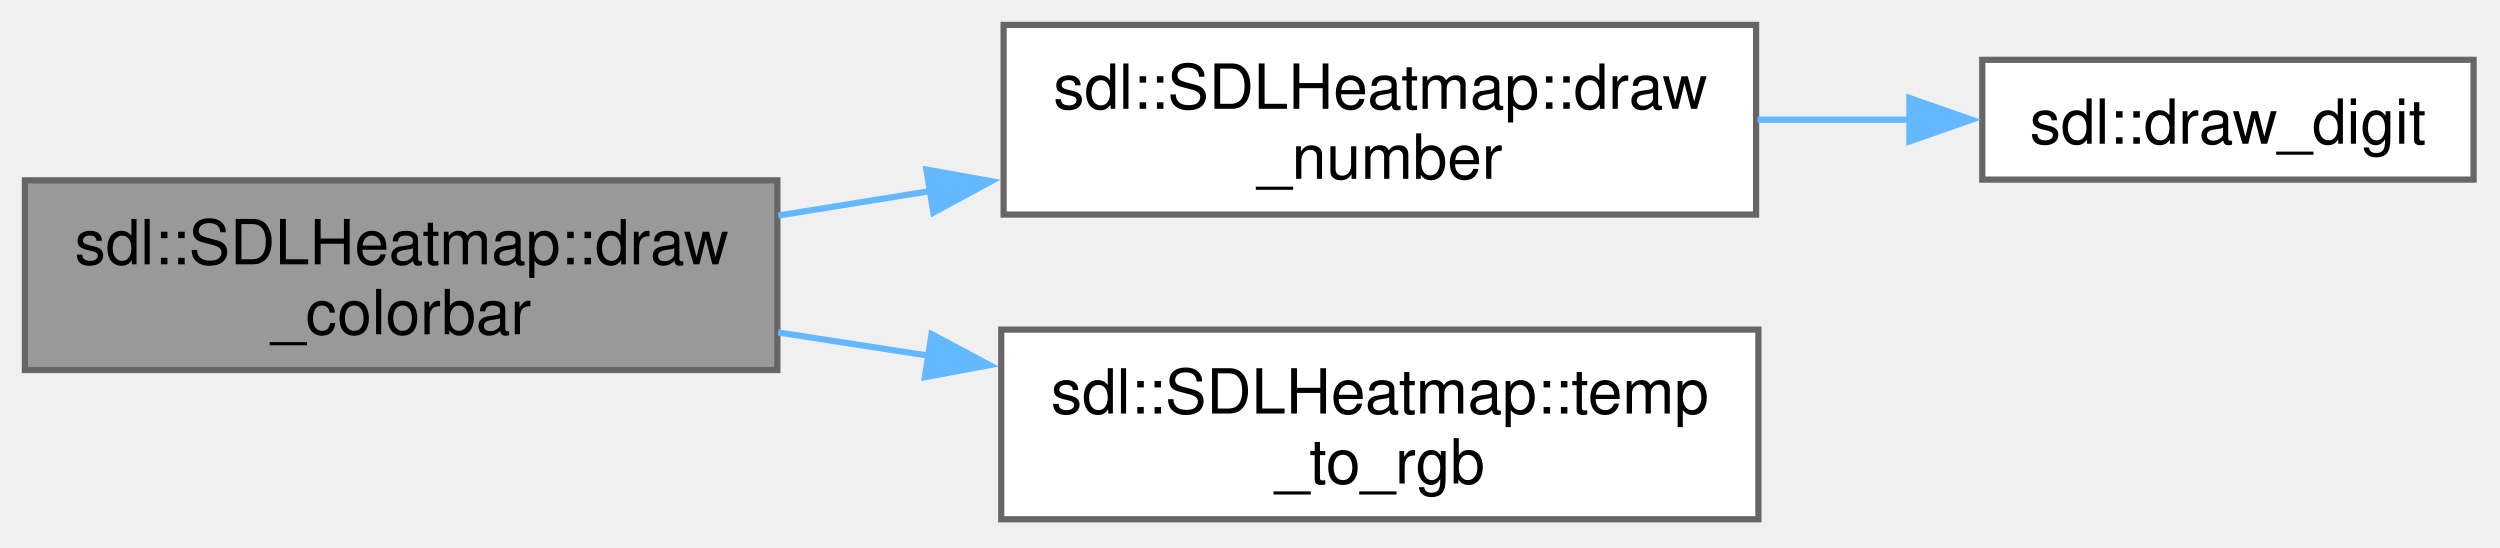
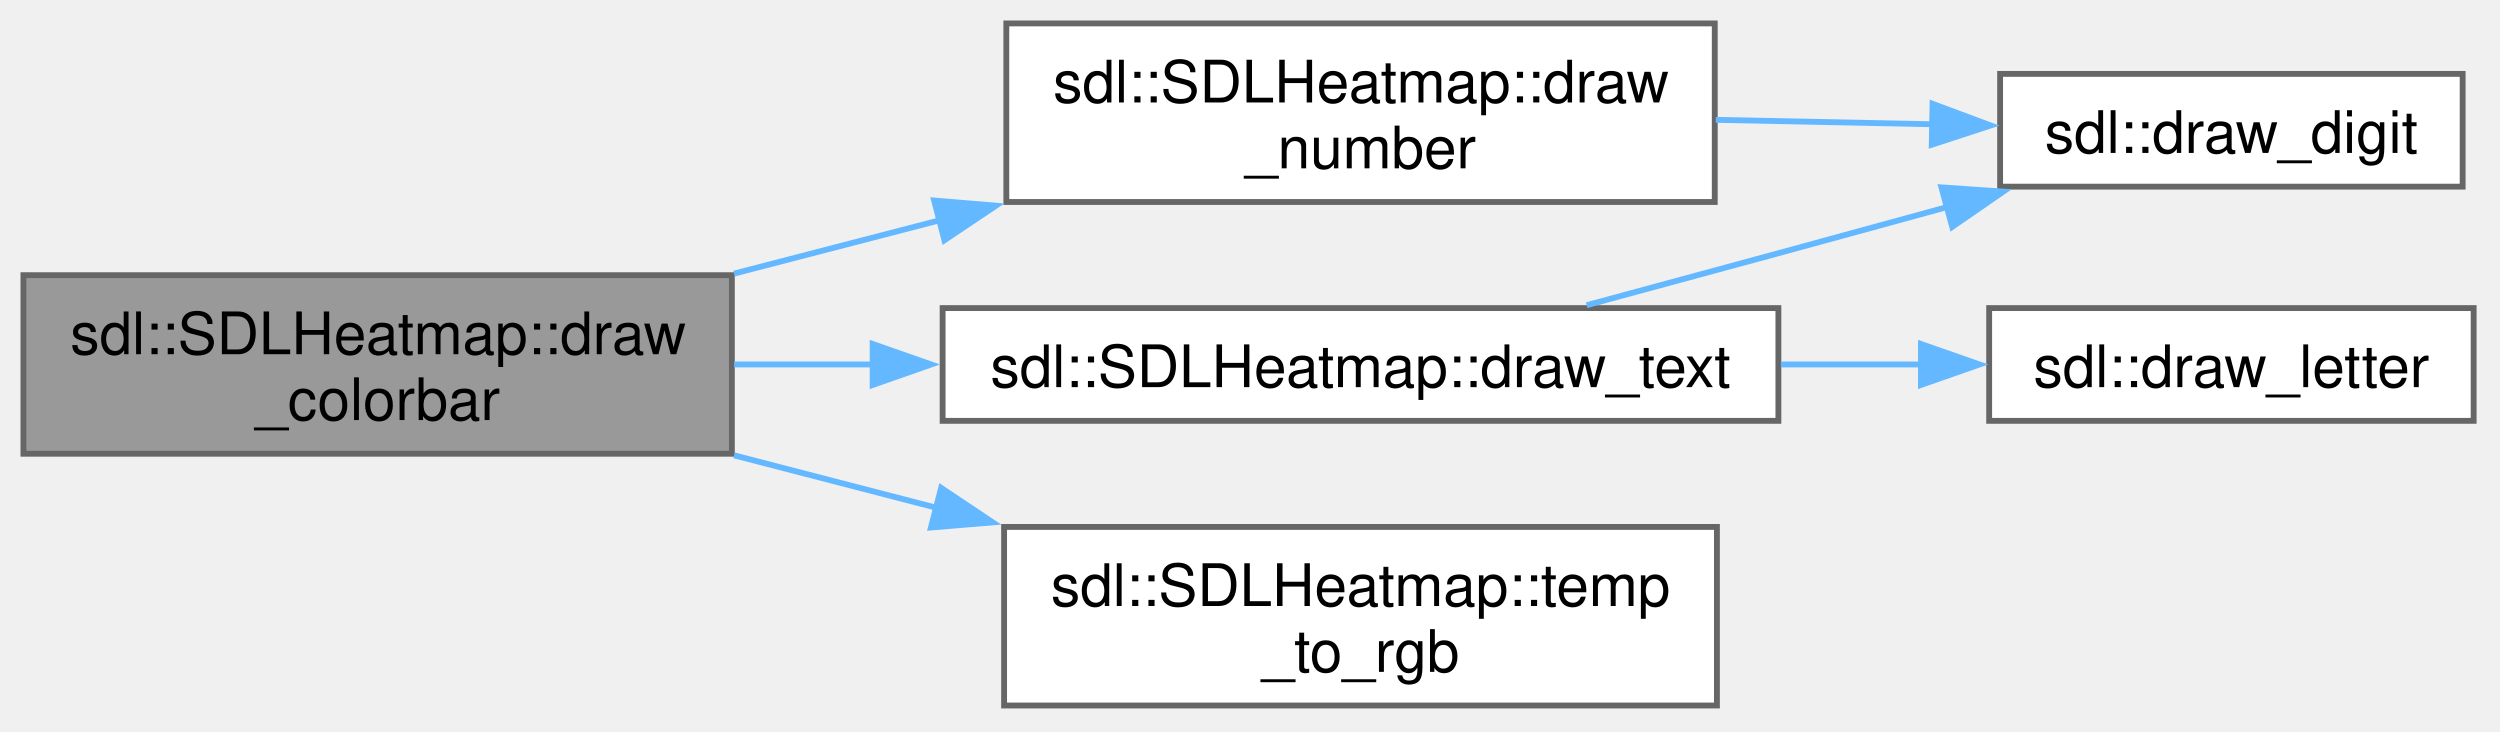
- <svg xmlns="http://www.w3.org/2000/svg" xmlns:xlink="http://www.w3.org/1999/xlink" width="402pt" height="88pt" viewBox="0.00 0.00 402.00 88.00">
-   <g id="graph0" class="graph" transform="scale(1 1) rotate(0) translate(4 83.5)">
+ <svg xmlns="http://www.w3.org/2000/svg" xmlns:xlink="http://www.w3.org/1999/xlink" width="427pt" height="125pt" viewBox="0.00 0.00 427.00 125.00">
+   <g id="graph0" class="graph" transform="scale(1 1) rotate(0) translate(4 120.5)">
    <g id="Node000001" class="node">
      <g id="a_Node000001">
        <a xlink:title=" ">
-           <polygon fill="#999999" stroke="#666666" points="121,-54.5 0,-54.5 0,-24 121,-24 121,-54.5" />
-           <text xml:space="preserve" text-anchor="start" x="8" y="-41" font-family="Helvetica,sans-Serif" font-size="10.00">sdl::SDLHeatmap::draw</text>
-           <text xml:space="preserve" text-anchor="middle" x="60.5" y="-29.75" font-family="Helvetica,sans-Serif" font-size="10.00">_colorbar</text>
+           <polygon fill="#999999" stroke="#666666" points="121,-73.5 0,-73.5 0,-43 121,-43 121,-73.5" />
+           <text xml:space="preserve" text-anchor="start" x="8" y="-60" font-family="Helvetica,sans-Serif" font-size="10.00">sdl::SDLHeatmap::draw</text>
+           <text xml:space="preserve" text-anchor="middle" x="60.5" y="-48.75" font-family="Helvetica,sans-Serif" font-size="10.00">_colorbar</text>
        </a>
      </g>
    </g>
    <g id="Node000002" class="node">
      <g id="a_Node000002">
        <a xlink:href="classsdl_1_1_s_d_l_heatmap.html#a0b9fb36b9fafa26b4ba4725b8d985cd9" target="_top" xlink:title=" ">
-           <polygon fill="white" stroke="#666666" points="278.38,-79.5 157.38,-79.5 157.38,-49 278.38,-49 278.38,-79.5" />
-           <text xml:space="preserve" text-anchor="start" x="165.38" y="-66" font-family="Helvetica,sans-Serif" font-size="10.00">sdl::SDLHeatmap::draw</text>
-           <text xml:space="preserve" text-anchor="middle" x="217.88" y="-54.75" font-family="Helvetica,sans-Serif" font-size="10.00">_number</text>
+           <polygon fill="white" stroke="#666666" points="288.88,-116.5 167.88,-116.5 167.88,-86 288.88,-86 288.88,-116.5" />
+           <text xml:space="preserve" text-anchor="start" x="175.88" y="-103" font-family="Helvetica,sans-Serif" font-size="10.00">sdl::SDLHeatmap::draw</text>
+           <text xml:space="preserve" text-anchor="middle" x="228.38" y="-91.75" font-family="Helvetica,sans-Serif" font-size="10.00">_number</text>
        </a>
      </g>
    </g>
    <g id="edge1_Node000001_Node000002" class="edge">
      <g id="a_edge1_Node000001_Node000002">
        <a xlink:title=" ">
-           <path fill="none" stroke="#63b8ff" d="M121.13,-48.84C129.19,-50.14 137.52,-51.48 145.76,-52.81" />
-           <polygon fill="#63b8ff" stroke="#63b8ff" points="144.97,-56.23 155.4,-54.36 146.08,-49.31 144.97,-56.23" />
+           <path fill="none" stroke="#63b8ff" d="M121.38,-73.77C132.78,-76.73 144.8,-79.84 156.5,-82.88" />
+           <polygon fill="#63b8ff" stroke="#63b8ff" points="155.55,-86.25 166.11,-85.37 157.31,-79.47 155.55,-86.25" />
        </a>
      </g>
    </g>
    <g id="Node000004" class="node">
      <g id="a_Node000004">
-         <a xlink:href="classsdl_1_1_s_d_l_heatmap.html#a9b8e84cb883ff4143a80c670712a3f62" target="_top" xlink:title=" ">
-           <polygon fill="white" stroke="#666666" points="278.75,-30.5 157,-30.5 157,0 278.75,0 278.75,-30.5" />
-           <text xml:space="preserve" text-anchor="start" x="165" y="-17" font-family="Helvetica,sans-Serif" font-size="10.00">sdl::SDLHeatmap::temp</text>
-           <text xml:space="preserve" text-anchor="middle" x="217.88" y="-5.75" font-family="Helvetica,sans-Serif" font-size="10.00">_to_rgb</text>
+         <a xlink:href="classsdl_1_1_s_d_l_heatmap.html#ac4eb50b210494fc3432db40a0071ceed" target="_top" xlink:title=" ">
+           <polygon fill="white" stroke="#666666" points="299.75,-67.88 157,-67.88 157,-48.62 299.75,-48.62 299.75,-67.88" />
+           <text xml:space="preserve" text-anchor="middle" x="228.38" y="-54.38" font-family="Helvetica,sans-Serif" font-size="10.00">sdl::SDLHeatmap::draw_text</text>
        </a>
      </g>
    </g>
    <g id="edge3_Node000001_Node000004" class="edge">
      <g id="a_edge3_Node000001_Node000004">
        <a xlink:title=" ">
-           <path fill="none" stroke="#63b8ff" d="M121.13,-30.04C129.04,-28.82 137.21,-27.55 145.3,-26.31" />
-           <polygon fill="#63b8ff" stroke="#63b8ff" points="145.79,-29.77 155.14,-24.79 144.72,-22.85 145.79,-29.77" />
+           <path fill="none" stroke="#63b8ff" d="M121.38,-58.25C129.14,-58.25 137.19,-58.25 145.23,-58.25" />
+           <polygon fill="#63b8ff" stroke="#63b8ff" points="145.05,-61.75 155.05,-58.25 145.05,-54.75 145.05,-61.75" />
+         </a>
+       </g>
+     </g>
+     <g id="Node000006" class="node">
+       <g id="a_Node000006">
+         <a xlink:href="classsdl_1_1_s_d_l_heatmap.html#a9b8e84cb883ff4143a80c670712a3f62" target="_top" xlink:title=" ">
+           <polygon fill="white" stroke="#666666" points="289.25,-30.5 167.5,-30.5 167.5,0 289.25,0 289.25,-30.5" />
+           <text xml:space="preserve" text-anchor="start" x="175.5" y="-17" font-family="Helvetica,sans-Serif" font-size="10.00">sdl::SDLHeatmap::temp</text>
+           <text xml:space="preserve" text-anchor="middle" x="228.38" y="-5.75" font-family="Helvetica,sans-Serif" font-size="10.00">_to_rgb</text>
+         </a>
+       </g>
+     </g>
+     <g id="edge6_Node000001_Node000006" class="edge">
+       <g id="a_edge6_Node000001_Node000006">
+         <a xlink:title=" ">
+           <path fill="none" stroke="#63b8ff" d="M121.38,-42.73C132.64,-39.81 144.5,-36.73 156.06,-33.74" />
+           <polygon fill="#63b8ff" stroke="#63b8ff" points="156.75,-37.17 165.56,-31.28 155,-30.4 156.75,-37.17" />
        </a>
      </g>
    </g>
    <g id="Node000003" class="node">
      <g id="a_Node000003">
        <a xlink:href="namespacesdl.html#aa3e8187f011be2af6cdd67f41fca97d6" target="_top" xlink:title=" ">
-           <polygon fill="white" stroke="#666666" points="393.75,-73.88 314.75,-73.88 314.75,-54.62 393.75,-54.62 393.75,-73.88" />
-           <text xml:space="preserve" text-anchor="middle" x="354.25" y="-60.38" font-family="Helvetica,sans-Serif" font-size="10.00">sdl::draw_digit</text>
+           <polygon fill="white" stroke="#666666" points="416.62,-107.88 337.62,-107.88 337.62,-88.62 416.62,-88.62 416.62,-107.88" />
+           <text xml:space="preserve" text-anchor="middle" x="377.12" y="-94.38" font-family="Helvetica,sans-Serif" font-size="10.00">sdl::draw_digit</text>
        </a>
      </g>
    </g>
    <g id="edge2_Node000002_Node000003" class="edge">
      <g id="a_edge2_Node000002_Node000003">
        <a xlink:title=" ">
-           <path fill="none" stroke="#63b8ff" d="M278.6,-64.25C286.79,-64.25 295.14,-64.25 303.13,-64.25" />
-           <polygon fill="#63b8ff" stroke="#63b8ff" points="303.03,-67.75 313.03,-64.25 303.03,-60.75 303.03,-67.75" />
+           <path fill="none" stroke="#63b8ff" d="M289.06,-100.03C301.45,-99.78 314.38,-99.51 326.36,-99.27" />
+           <polygon fill="#63b8ff" stroke="#63b8ff" points="326.08,-102.77 336.01,-99.07 325.94,-95.78 326.08,-102.77" />
+         </a>
+       </g>
+     </g>
+     <g id="edge4_Node000004_Node000003" class="edge">
+       <g id="a_edge4_Node000004_Node000003">
+         <a xlink:title=" ">
+           <path fill="none" stroke="#63b8ff" d="M267,-68.37C277.6,-71.23 289.13,-74.36 299.75,-77.25 309.1,-79.8 319.08,-82.53 328.65,-85.16" />
+           <polygon fill="#63b8ff" stroke="#63b8ff" points="327.59,-88.5 338.16,-87.77 329.44,-81.75 327.59,-88.5" />
+         </a>
+       </g>
+     </g>
+     <g id="Node000005" class="node">
+       <g id="a_Node000005">
+         <a xlink:href="namespacesdl.html#af1063550d176be4c42d353aaad43c27a" target="_top" xlink:title=" ">
+           <polygon fill="white" stroke="#666666" points="418.5,-67.88 335.75,-67.88 335.75,-48.62 418.5,-48.62 418.5,-67.88" />
+           <text xml:space="preserve" text-anchor="middle" x="377.12" y="-54.38" font-family="Helvetica,sans-Serif" font-size="10.00">sdl::draw_letter</text>
+         </a>
+       </g>
+     </g>
+     <g id="edge5_Node000004_Node000005" class="edge">
+       <g id="a_edge5_Node000004_Node000005">
+         <a xlink:title=" ">
+           <path fill="none" stroke="#63b8ff" d="M300.17,-58.25C308.25,-58.25 316.37,-58.25 324.14,-58.25" />
+           <polygon fill="#63b8ff" stroke="#63b8ff" points="324.1,-61.75 334.1,-58.25 324.1,-54.75 324.1,-61.75" />
        </a>
      </g>
    </g>
  </g>
</svg>
